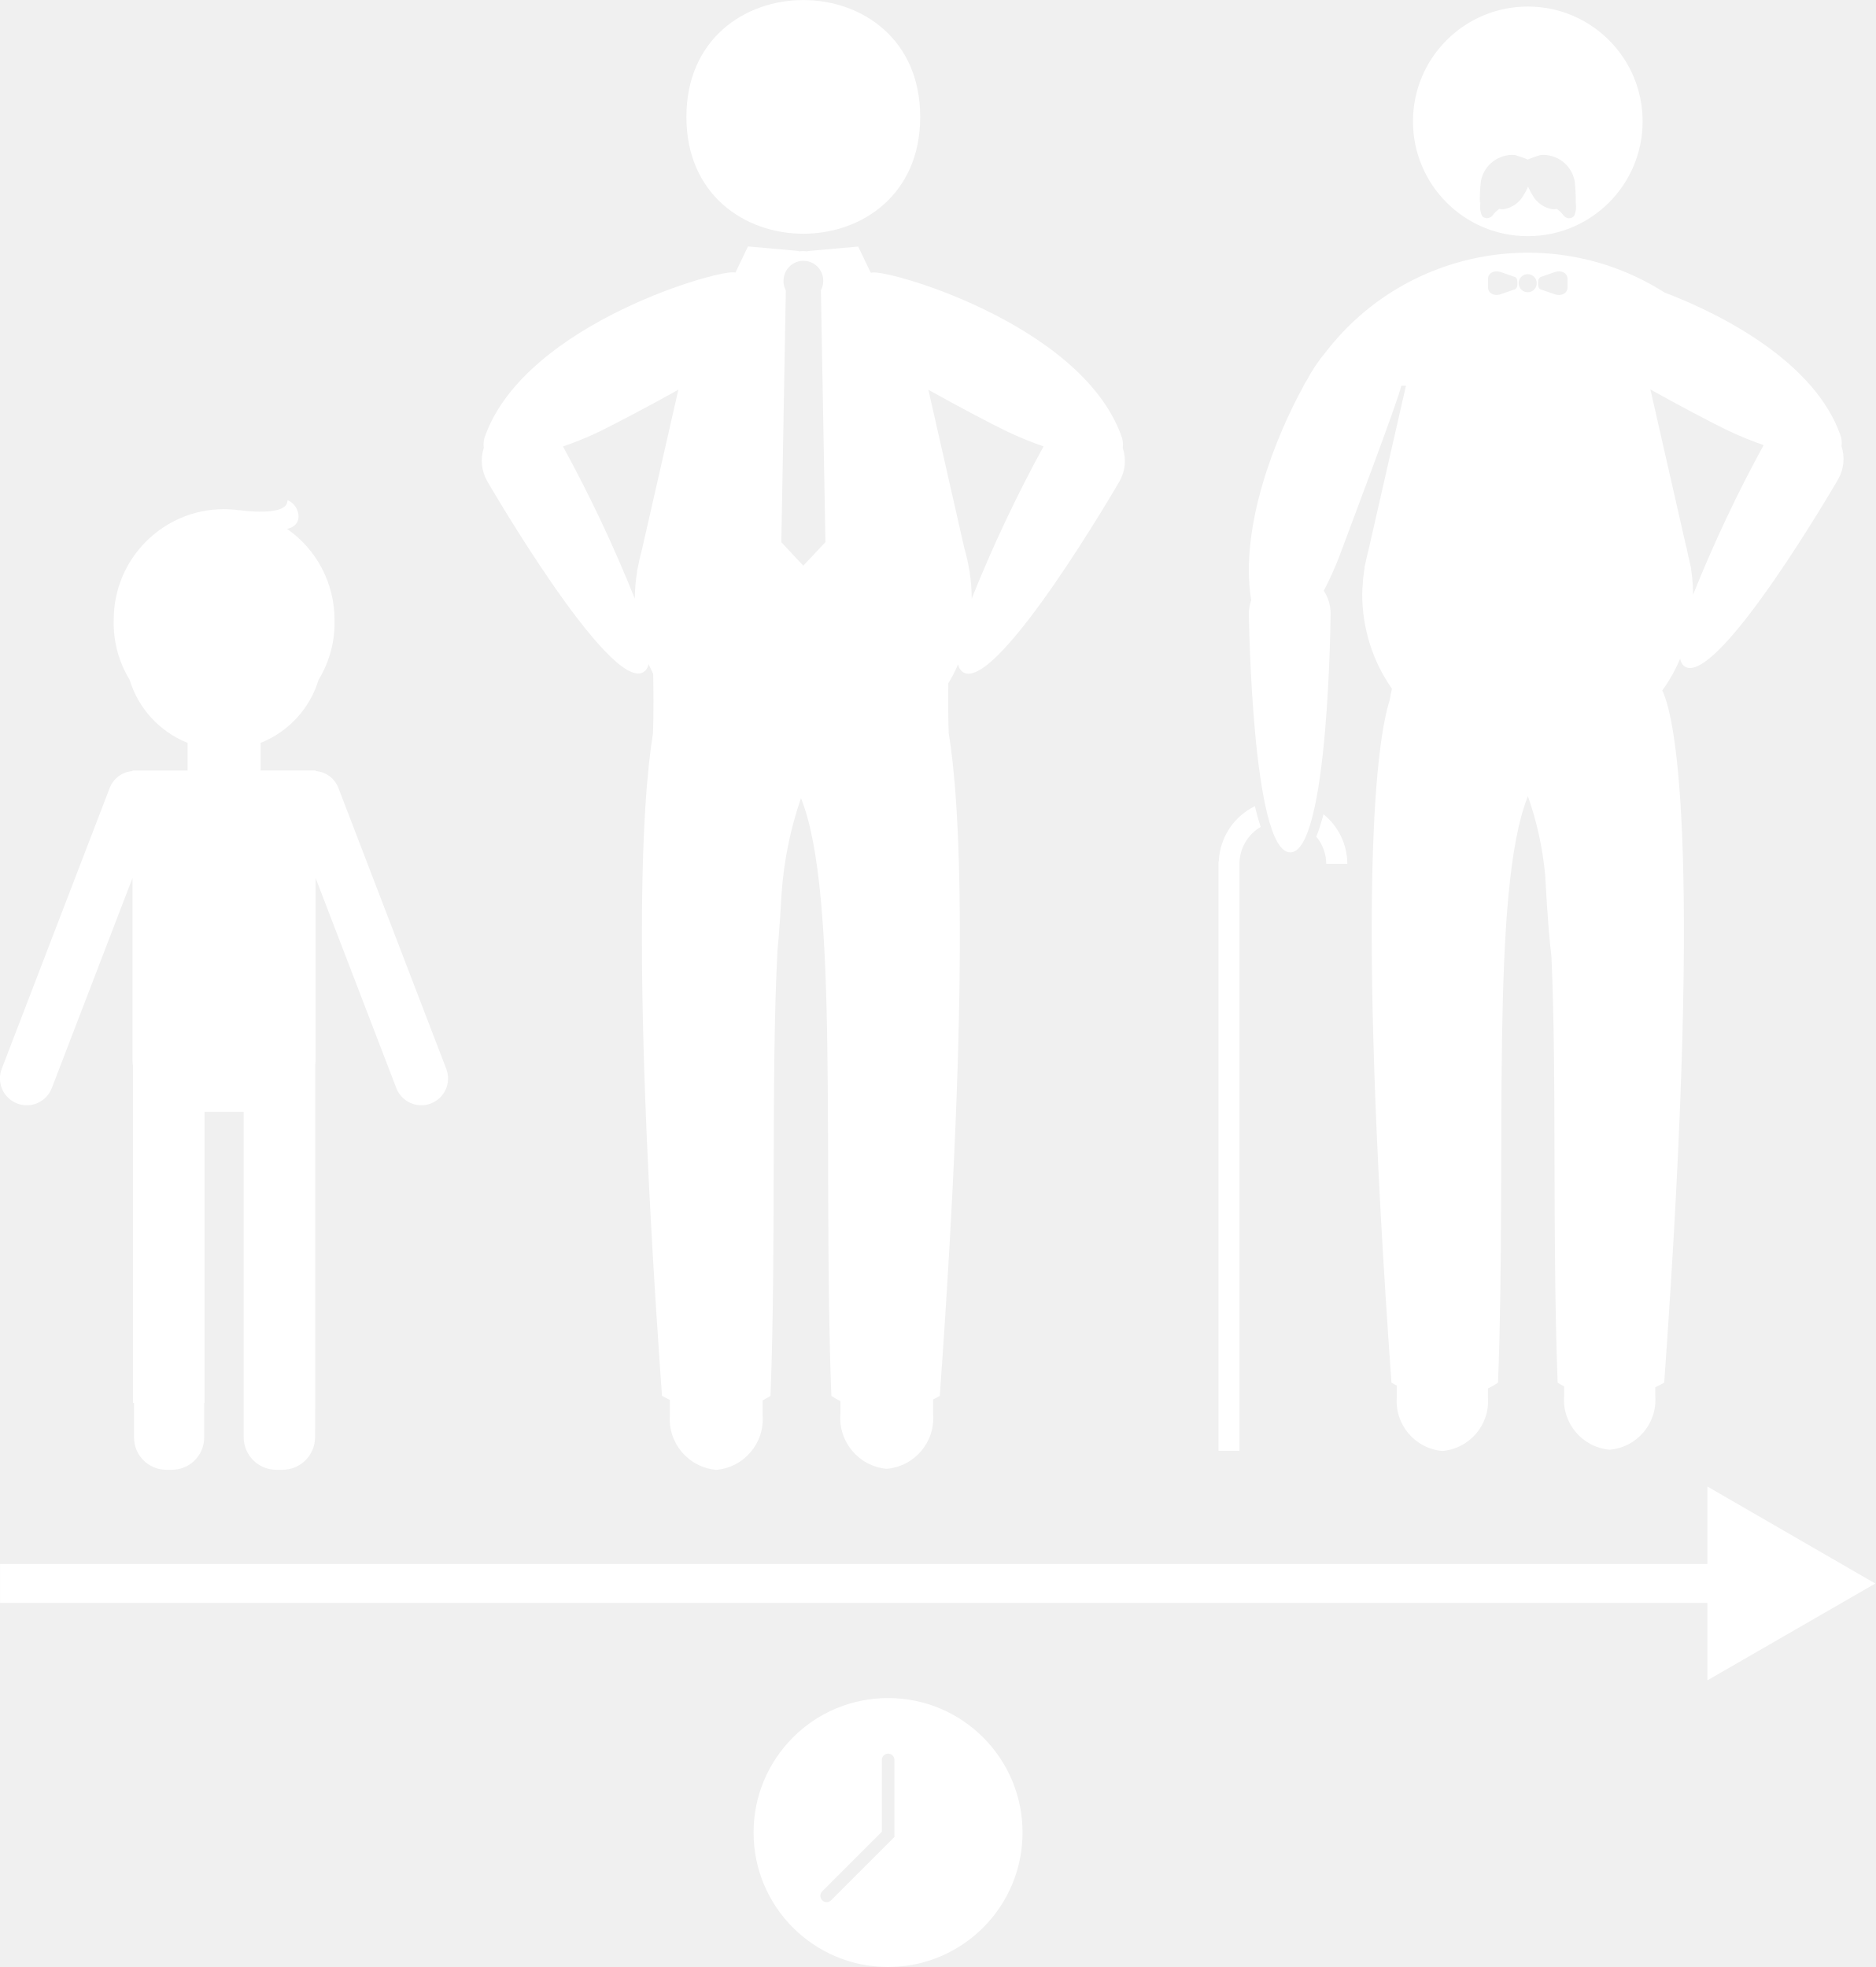
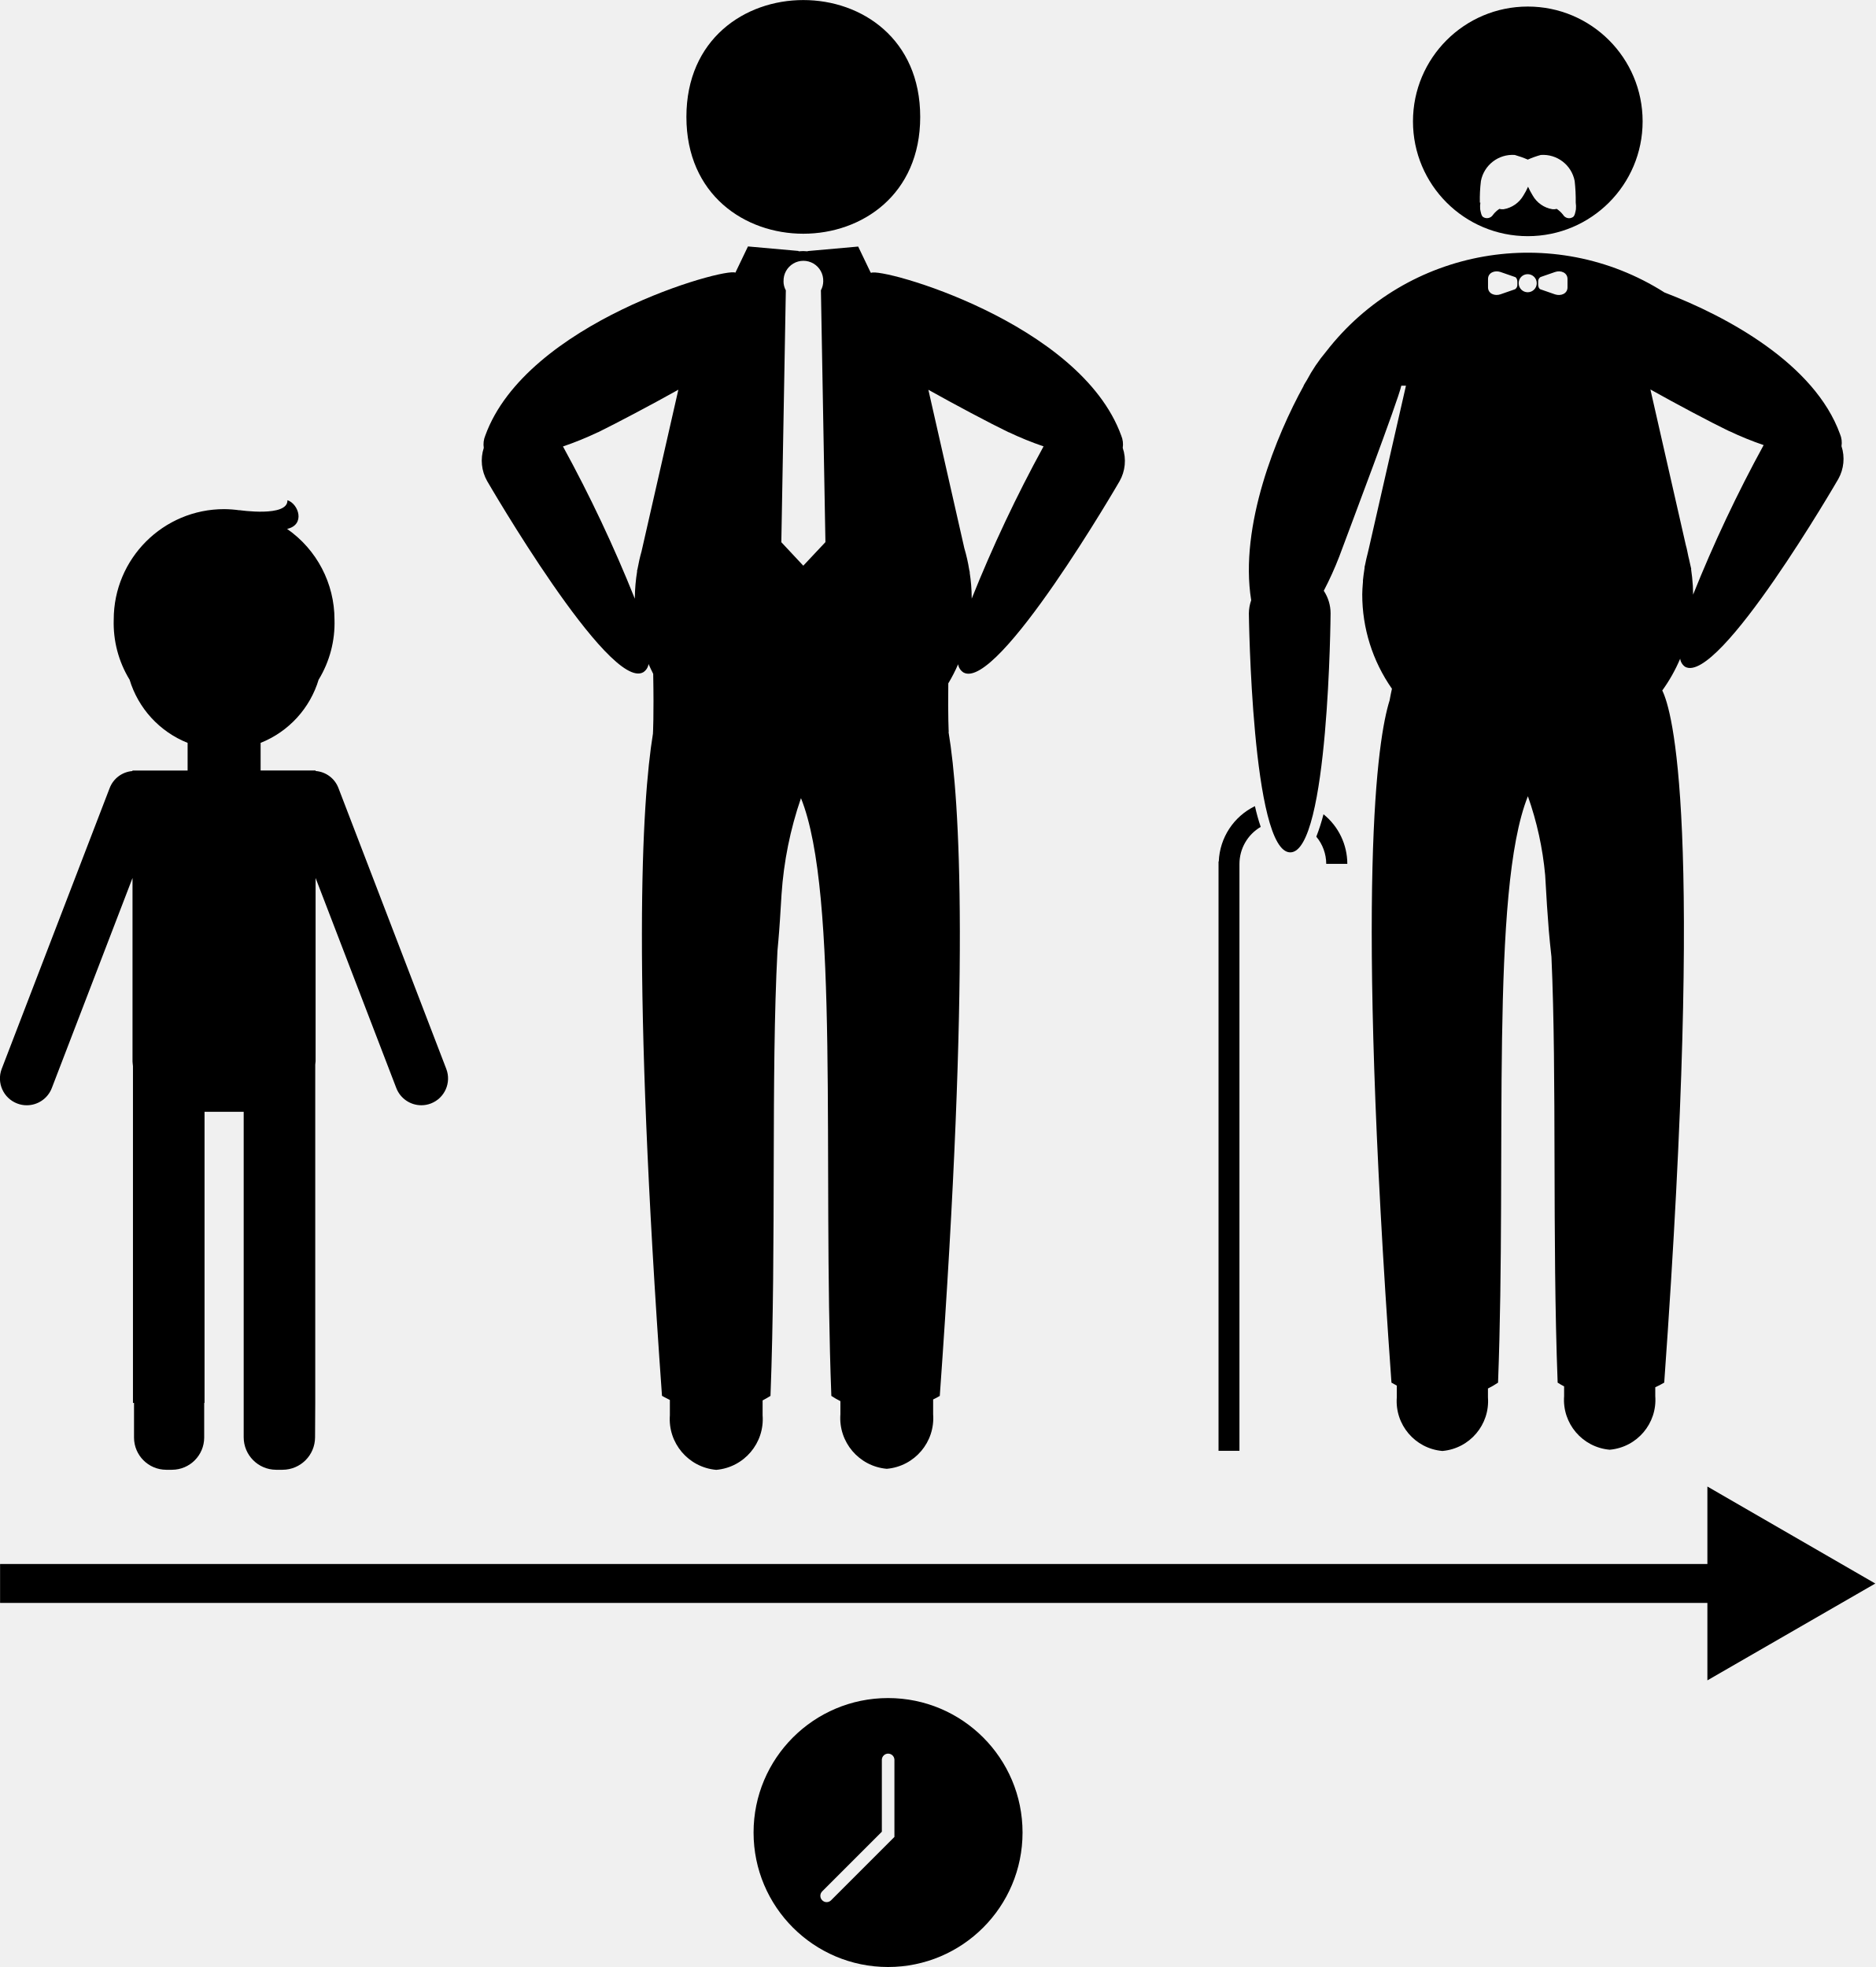
<svg xmlns="http://www.w3.org/2000/svg" width="80.664" height="84.621" viewBox="0 0 80.664 84.621">
  <g id="np_aging_236203_000000" transform="translate(-9.529 -8.559)">
-     <path id="Path_559" data-name="Path 559" d="M48.539,83.438a5.785,5.785,0,1,0,5.785,5.785A5.784,5.784,0,0,0,48.539,83.438Zm.274,5.975-2.725,2.725a.267.267,0,0,1-.381,0,.271.271,0,0,1,0-.385l2.565-2.565V86.083a.271.271,0,0,1,.541,0l0,3.331Z" transform="translate(-0.811 -1.828)" fill="#fff" />
-     <path id="Path_560" data-name="Path 560" d="M82.971,77.444H9.532v1.673H82.971v3.331l7.222-4.165-7.222-4.173Z" transform="translate(0 -1.6)" fill="#fff" />
-     <path id="Path_561" data-name="Path 561" d="M76.767,18.726a4.939,4.939,0,1,0-4.939-4.939A4.938,4.938,0,0,0,76.767,18.726Zm-2.062-1.444a6.308,6.308,0,0,1,.046-.93,1.385,1.385,0,0,1,1.456-1.12,4.4,4.4,0,0,1,.56.2,3.88,3.88,0,0,1,.56-.2,1.385,1.385,0,0,1,1.456,1.12,7.487,7.487,0,0,1,.046.93h0a1.238,1.238,0,0,1,.008.29c-.023.118-.05.29-.133.335a.3.3,0,0,1-.419-.1,1.17,1.17,0,0,0-.274-.255.47.47,0,0,1-.183.015,1.192,1.192,0,0,1-.85-.591,3.245,3.245,0,0,1-.2-.377,2.756,2.756,0,0,1-.2.377,1.214,1.214,0,0,1-.85.591.47.47,0,0,1-.183-.015,1.1,1.1,0,0,0-.274.255.306.306,0,0,1-.419.1c-.084-.046-.107-.213-.133-.335a1.233,1.233,0,0,1,.008-.29h-.011Z" transform="translate(-1.521 -0.007)" fill="#fff" />
-     <path id="Path_562" data-name="Path 562" d="M67.566,45.429a1.836,1.836,0,0,1,.427,1.17H68.9a2.746,2.746,0,0,0-1.025-2.134,8.243,8.243,0,0,1-.309.964Z" transform="translate(-1.417 -0.876)" fill="#fff" />
-     <path id="Path_563" data-name="Path 563" d="M63.254,71.841h.9V46.594h0A1.849,1.849,0,0,1,65.068,45a8.743,8.743,0,0,1-.248-.892,2.768,2.768,0,0,0-1.555,2.378h-.011v25.35Z" transform="translate(-1.311 -0.868)" fill="#fff" />
-     <path id="Path_564" data-name="Path 564" d="M66.373,45.5c1.658,0,1.734-10.286,1.734-10.286a1.757,1.757,0,0,0-.293-.968,14.208,14.208,0,0,0,.667-1.475c.461-1.242,2.534-6.715,2.668-7.347h.2l-1.593,6.989c-.023.08-.034.16-.057.24-.038.145-.072.29-.1.438a.113.113,0,0,0-.008.038l-.027.114h.008c-.008.034-.008.069-.015.107-.023.145-.042.293-.057.438,0,.053,0,.111-.008.164-.011.149-.023.3-.023.45a7.062,7.062,0,0,0,1.277,4.059c-.034.156-.069.32-.1.5-.522,1.658-1.471,7.736.08,29.352,0,0,.084.05.229.126v.507a2.153,2.153,0,0,0,1.955,2.306h.011a2.153,2.153,0,0,0,1.955-2.306v-.381a3.64,3.64,0,0,0,.434-.252c.377-9.844-.347-21.165,1.284-25.228a13.993,13.993,0,0,1,.743,3.392c.05.926.107,1.78.156,2.374.027.316.065.709.114,1.143.236,5.213.03,12.065.267,18.319.091.061.187.111.278.16v.419a2.153,2.153,0,0,0,1.955,2.306h.011a2.153,2.153,0,0,0,1.955-2.306v-.381a3.669,3.669,0,0,0,.385-.2c1.734-24.188.339-28.924-.084-29.775a6.976,6.976,0,0,0,.77-1.368.51.51,0,0,0,.21.347c1.444.819,6.593-8.079,6.593-8.079a1.766,1.766,0,0,0,.137-1.41.956.956,0,0,0-.065-.522c-1.09-3.011-4.825-5.049-7.549-6.09a10.968,10.968,0,0,0-14.558,2.546,6.985,6.985,0,0,0-.827,1.227c-.046.08-.1.156-.141.236h.008c-1.17,2.119-2.778,6.025-2.26,9.23a1.767,1.767,0,0,0-.1.572S64.716,45.5,66.373,45.5ZM85.26,27.379a13.7,13.7,0,0,0,1.475.6A59.407,59.407,0,0,0,83.7,34.414c0-.015,0-.03,0-.05a6.239,6.239,0,0,0-.038-.655c0-.034-.008-.065-.011-.1-.011-.1-.023-.206-.038-.3h.008l-.027-.114c-.008-.046-.023-.088-.03-.133-.019-.1-.046-.206-.069-.3-.034-.16-.061-.32-.107-.476l-1.524-6.7c1.079.606,2.6,1.414,3.4,1.8ZM77.036,20.95a.22.22,0,0,1,.1-.2l.625-.217c.252-.088.537.03.537.3v.362c0,.267-.282.385-.537.3l-.625-.217c-.061-.019-.1-.111-.1-.2Zm-.45-.324a.389.389,0,1,1-.389.389A.385.385,0,0,1,76.586,20.626Zm-1.707.206c0-.267.282-.385.537-.3l.625.217c.061.019.1.111.1.2v.126a.22.22,0,0,1-.1.2l-.625.217c-.252.088-.537-.03-.537-.3Z" transform="translate(-1.344 -0.272)" fill="#fff" />
-     <path id="Path_565" data-name="Path 565" d="M49.85,13.589c0,6.7-10.057,6.7-10.057,0s10.057-6.707,10.057,0" transform="translate(-0.739)" fill="#fff" />
-     <path id="Path_566" data-name="Path 566" d="M31,29.517s5.244,9.062,6.715,8.228a.511.511,0,0,0,.229-.354c.061.145.133.282.2.423.034,1.8-.011,2.572-.011,2.572-.488,3.011-.907,10.415.389,28.486,0,0,.126.076.339.179v.659a2.192,2.192,0,0,0,1.989,2.347h.011a2.189,2.189,0,0,0,1.989-2.347v-.64c.114-.061.225-.122.339-.194.252-6.566.019-13.788.3-19.15.015-.149.027-.293.038-.423.046-.514.091-1.219.137-2A15.985,15.985,0,0,1,44.5,43.16c1.665,4.127.922,15.682,1.307,25.716a3.4,3.4,0,0,0,.389.225v.564a2.192,2.192,0,0,0,1.989,2.347h.011a2.189,2.189,0,0,0,1.989-2.347v-.636a3.121,3.121,0,0,0,.286-.152c1.307-18.232.869-25.605.377-28.562h.008s-.038-.636-.019-2.092a6.978,6.978,0,0,0,.423-.823.511.511,0,0,0,.229.354c1.471.831,6.715-8.228,6.715-8.228a1.761,1.761,0,0,0,.137-1.433.986.986,0,0,0-.065-.53c-1.768-4.878-10.35-7.252-10.758-7-.008-.008-.015-.011-.023-.019l-.534-1.113-2.172.194v.011c-.061,0-.122-.011-.187-.011s-.137.008-.206.011V19.62l-2.176-.194-.541,1.128c-.438-.236-8.994,2.138-10.758,7.008a.986.986,0,0,0-.065.53A1.78,1.78,0,0,0,31,29.517Zm22.435-2.1a13.858,13.858,0,0,0,1.5.61,60.219,60.219,0,0,0-3.091,6.551c0-.015,0-.03,0-.046a7.183,7.183,0,0,0-.088-1.079h.008l-.027-.118a7.269,7.269,0,0,0-.21-.926L49.98,25.592c1.094.614,2.641,1.437,3.453,1.829Zm-9.684-6.49a.854.854,0,1,1,1.707,0,.828.828,0,0,1-.1.385l.194,10.834L44.6,33.16l-.945-1.01.194-10.834A.816.816,0,0,1,43.749,20.932ZM41.684,20.547Zm-5.915,6.875c.812-.4,2.359-1.216,3.457-1.833l-1.585,6.962c-.069.24-.122.484-.168.732l-.027.114h.008a7.494,7.494,0,0,0-.1,1.139c0,.015,0,.03,0,.046a60.2,60.2,0,0,0-3.091-6.551,13.87,13.87,0,0,0,1.5-.61Z" transform="translate(-0.518 -0.265)" fill="#fff" />
-     <path id="Path_567" data-name="Path 567" d="M10.27,56.57a1.123,1.123,0,0,0,.412.076,1.154,1.154,0,0,0,1.075-.739l3.472-9.039v7.892c0,.069.015.133.019.2V69.45h.046v1.494a1.388,1.388,0,0,0,1.383,1.383h.252a1.388,1.388,0,0,0,1.383-1.383V69.45h.015V56.927h1.684V59.98c0,.008,0,.019,0,.027V70.932A1.4,1.4,0,0,0,21.4,72.327h.286a1.4,1.4,0,0,0,1.395-1.395l.008-1.482h0V54.9c0-.05.015-.1.015-.145v-.53l0-.225V46.867l3.472,9.039a1.154,1.154,0,0,0,1.075.739,1.123,1.123,0,0,0,.412-.076,1.152,1.152,0,0,0,.663-1.486L24.085,42.994a1.14,1.14,0,0,0-.979-.728v-.023H20.739c0-.011,0-.019,0-.027V41.055a4.246,4.246,0,0,0,2.5-2.732v.008a4.686,4.686,0,0,0,.678-2.58,4.748,4.748,0,0,0-2.039-3.9c.793-.175.5-1.075.015-1.235.027.743-2.073.427-2.073.427l.019.008A4.93,4.93,0,0,0,19.173,31a4.751,4.751,0,0,0-4.752,4.752,4.677,4.677,0,0,0,.678,2.58v-.008a4.256,4.256,0,0,0,2.5,2.732v1.162c0,.011,0,.019,0,.027H15.225v.023a1.144,1.144,0,0,0-.979.732L9.6,55.087a1.153,1.153,0,0,0,.667,1.482Z" transform="translate(0 -0.538)" fill="#fff" />
+     <path id="Path_559" data-name="Path 559" d="M48.539,83.438a5.785,5.785,0,1,0,5.785,5.785A5.784,5.784,0,0,0,48.539,83.438Zm.274,5.975-2.725,2.725a.267.267,0,0,1-.381,0,.271.271,0,0,1,0-.385l2.565-2.565V86.083a.271.271,0,0,1,.541,0l0,3.331Z" transform="translate(-0.811 -1.828)" />
+     <path id="Path_560" data-name="Path 560" d="M82.971,77.444H9.532v1.673H82.971v3.331l7.222-4.165-7.222-4.173Z" transform="translate(0 -1.6)" />
+     <path id="Path_561" data-name="Path 561" d="M76.767,18.726a4.939,4.939,0,1,0-4.939-4.939A4.938,4.938,0,0,0,76.767,18.726Zm-2.062-1.444a6.308,6.308,0,0,1,.046-.93,1.385,1.385,0,0,1,1.456-1.12,4.4,4.4,0,0,1,.56.2,3.88,3.88,0,0,1,.56-.2,1.385,1.385,0,0,1,1.456,1.12,7.487,7.487,0,0,1,.046.93h0a1.238,1.238,0,0,1,.008.29c-.023.118-.05.29-.133.335a.3.3,0,0,1-.419-.1,1.17,1.17,0,0,0-.274-.255.47.47,0,0,1-.183.015,1.192,1.192,0,0,1-.85-.591,3.245,3.245,0,0,1-.2-.377,2.756,2.756,0,0,1-.2.377,1.214,1.214,0,0,1-.85.591.47.47,0,0,1-.183-.015,1.1,1.1,0,0,0-.274.255.306.306,0,0,1-.419.1c-.084-.046-.107-.213-.133-.335a1.233,1.233,0,0,1,.008-.29h-.011Z" transform="translate(-1.521 -0.007)" />
+     <path id="Path_562" data-name="Path 562" d="M67.566,45.429a1.836,1.836,0,0,1,.427,1.17H68.9a2.746,2.746,0,0,0-1.025-2.134,8.243,8.243,0,0,1-.309.964Z" transform="translate(-1.417 -0.876)" />
+     <path id="Path_563" data-name="Path 563" d="M63.254,71.841h.9V46.594h0A1.849,1.849,0,0,1,65.068,45a8.743,8.743,0,0,1-.248-.892,2.768,2.768,0,0,0-1.555,2.378h-.011v25.35Z" transform="translate(-1.311 -0.868)" />
+     <path id="Path_564" data-name="Path 564" d="M66.373,45.5c1.658,0,1.734-10.286,1.734-10.286a1.757,1.757,0,0,0-.293-.968,14.208,14.208,0,0,0,.667-1.475c.461-1.242,2.534-6.715,2.668-7.347h.2l-1.593,6.989c-.023.08-.034.16-.057.24-.038.145-.072.29-.1.438a.113.113,0,0,0-.008.038l-.027.114h.008c-.008.034-.008.069-.015.107-.023.145-.042.293-.057.438,0,.053,0,.111-.008.164-.011.149-.023.3-.023.45a7.062,7.062,0,0,0,1.277,4.059c-.034.156-.069.32-.1.5-.522,1.658-1.471,7.736.08,29.352,0,0,.084.05.229.126v.507a2.153,2.153,0,0,0,1.955,2.306h.011a2.153,2.153,0,0,0,1.955-2.306v-.381a3.64,3.64,0,0,0,.434-.252c.377-9.844-.347-21.165,1.284-25.228a13.993,13.993,0,0,1,.743,3.392c.05.926.107,1.78.156,2.374.027.316.065.709.114,1.143.236,5.213.03,12.065.267,18.319.091.061.187.111.278.16v.419a2.153,2.153,0,0,0,1.955,2.306h.011a2.153,2.153,0,0,0,1.955-2.306v-.381a3.669,3.669,0,0,0,.385-.2c1.734-24.188.339-28.924-.084-29.775a6.976,6.976,0,0,0,.77-1.368.51.51,0,0,0,.21.347c1.444.819,6.593-8.079,6.593-8.079a1.766,1.766,0,0,0,.137-1.41.956.956,0,0,0-.065-.522c-1.09-3.011-4.825-5.049-7.549-6.09a10.968,10.968,0,0,0-14.558,2.546,6.985,6.985,0,0,0-.827,1.227c-.046.08-.1.156-.141.236h.008c-1.17,2.119-2.778,6.025-2.26,9.23a1.767,1.767,0,0,0-.1.572S64.716,45.5,66.373,45.5ZM85.26,27.379a13.7,13.7,0,0,0,1.475.6A59.407,59.407,0,0,0,83.7,34.414c0-.015,0-.03,0-.05a6.239,6.239,0,0,0-.038-.655c0-.034-.008-.065-.011-.1-.011-.1-.023-.206-.038-.3h.008l-.027-.114c-.008-.046-.023-.088-.03-.133-.019-.1-.046-.206-.069-.3-.034-.16-.061-.32-.107-.476l-1.524-6.7c1.079.606,2.6,1.414,3.4,1.8ZM77.036,20.95a.22.22,0,0,1,.1-.2l.625-.217c.252-.088.537.03.537.3v.362c0,.267-.282.385-.537.3l-.625-.217c-.061-.019-.1-.111-.1-.2Zm-.45-.324a.389.389,0,1,1-.389.389A.385.385,0,0,1,76.586,20.626Zm-1.707.206c0-.267.282-.385.537-.3l.625.217c.061.019.1.111.1.2v.126a.22.22,0,0,1-.1.2l-.625.217c-.252.088-.537-.03-.537-.3Z" transform="translate(-1.344 -0.272)" />
+     <path id="Path_565" data-name="Path 565" d="M49.85,13.589c0,6.7-10.057,6.7-10.057,0s10.057-6.707,10.057,0" transform="translate(-0.739)" />
+     <path id="Path_566" data-name="Path 566" d="M31,29.517s5.244,9.062,6.715,8.228a.511.511,0,0,0,.229-.354c.061.145.133.282.2.423.034,1.8-.011,2.572-.011,2.572-.488,3.011-.907,10.415.389,28.486,0,0,.126.076.339.179v.659a2.192,2.192,0,0,0,1.989,2.347h.011a2.189,2.189,0,0,0,1.989-2.347v-.64c.114-.061.225-.122.339-.194.252-6.566.019-13.788.3-19.15.015-.149.027-.293.038-.423.046-.514.091-1.219.137-2A15.985,15.985,0,0,1,44.5,43.16c1.665,4.127.922,15.682,1.307,25.716a3.4,3.4,0,0,0,.389.225v.564a2.192,2.192,0,0,0,1.989,2.347h.011a2.189,2.189,0,0,0,1.989-2.347v-.636a3.121,3.121,0,0,0,.286-.152c1.307-18.232.869-25.605.377-28.562h.008s-.038-.636-.019-2.092a6.978,6.978,0,0,0,.423-.823.511.511,0,0,0,.229.354c1.471.831,6.715-8.228,6.715-8.228a1.761,1.761,0,0,0,.137-1.433.986.986,0,0,0-.065-.53c-1.768-4.878-10.35-7.252-10.758-7-.008-.008-.015-.011-.023-.019l-.534-1.113-2.172.194v.011c-.061,0-.122-.011-.187-.011s-.137.008-.206.011V19.62l-2.176-.194-.541,1.128c-.438-.236-8.994,2.138-10.758,7.008a.986.986,0,0,0-.065.53A1.78,1.78,0,0,0,31,29.517Zm22.435-2.1a13.858,13.858,0,0,0,1.5.61,60.219,60.219,0,0,0-3.091,6.551c0-.015,0-.03,0-.046a7.183,7.183,0,0,0-.088-1.079h.008l-.027-.118a7.269,7.269,0,0,0-.21-.926L49.98,25.592c1.094.614,2.641,1.437,3.453,1.829Zm-9.684-6.49a.854.854,0,1,1,1.707,0,.828.828,0,0,1-.1.385l.194,10.834L44.6,33.16l-.945-1.01.194-10.834A.816.816,0,0,1,43.749,20.932ZM41.684,20.547Zm-5.915,6.875c.812-.4,2.359-1.216,3.457-1.833l-1.585,6.962c-.069.24-.122.484-.168.732l-.027.114h.008a7.494,7.494,0,0,0-.1,1.139c0,.015,0,.03,0,.046a60.2,60.2,0,0,0-3.091-6.551,13.87,13.87,0,0,0,1.5-.61Z" transform="translate(-0.518 -0.265)" />
+     <path id="Path_567" data-name="Path 567" d="M10.27,56.57a1.123,1.123,0,0,0,.412.076,1.154,1.154,0,0,0,1.075-.739l3.472-9.039v7.892c0,.069.015.133.019.2V69.45h.046v1.494a1.388,1.388,0,0,0,1.383,1.383h.252a1.388,1.388,0,0,0,1.383-1.383V69.45h.015V56.927h1.684V59.98c0,.008,0,.019,0,.027V70.932A1.4,1.4,0,0,0,21.4,72.327h.286a1.4,1.4,0,0,0,1.395-1.395l.008-1.482h0V54.9c0-.05.015-.1.015-.145v-.53l0-.225V46.867l3.472,9.039a1.154,1.154,0,0,0,1.075.739,1.123,1.123,0,0,0,.412-.076,1.152,1.152,0,0,0,.663-1.486L24.085,42.994a1.14,1.14,0,0,0-.979-.728v-.023H20.739c0-.011,0-.019,0-.027V41.055a4.246,4.246,0,0,0,2.5-2.732v.008a4.686,4.686,0,0,0,.678-2.58,4.748,4.748,0,0,0-2.039-3.9c.793-.175.5-1.075.015-1.235.027.743-2.073.427-2.073.427l.019.008A4.93,4.93,0,0,0,19.173,31a4.751,4.751,0,0,0-4.752,4.752,4.677,4.677,0,0,0,.678,2.58v-.008a4.256,4.256,0,0,0,2.5,2.732v1.162c0,.011,0,.019,0,.027H15.225v.023a1.144,1.144,0,0,0-.979.732L9.6,55.087a1.153,1.153,0,0,0,.667,1.482Z" transform="translate(0 -0.538)" />
  </g>
</svg>
